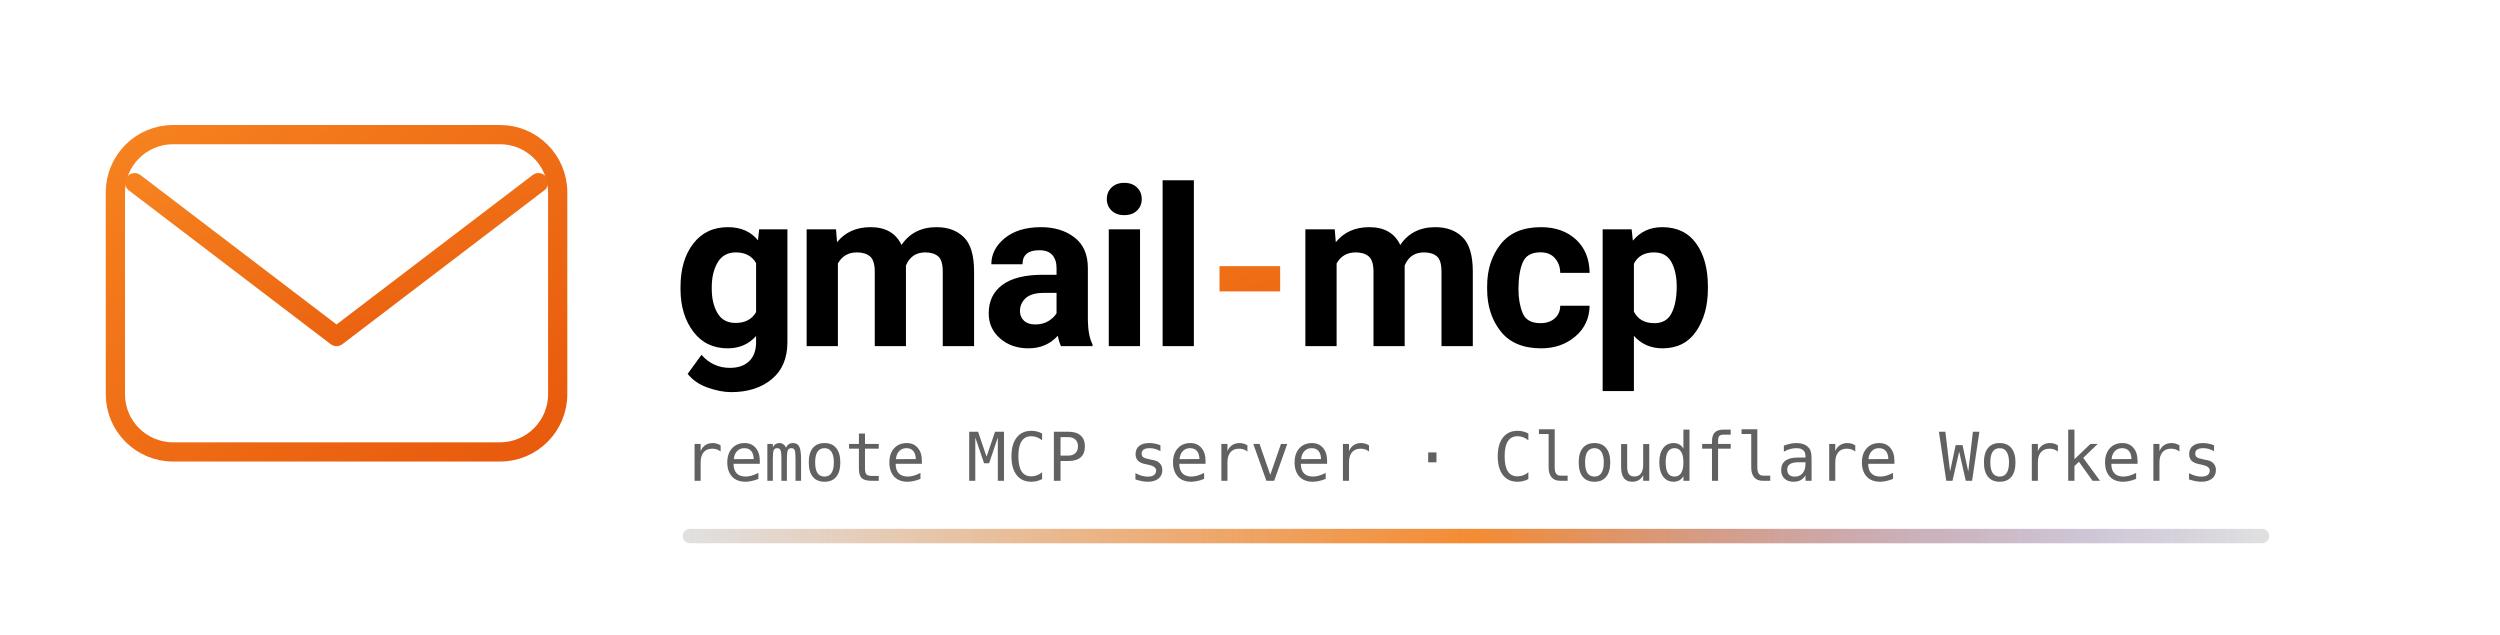
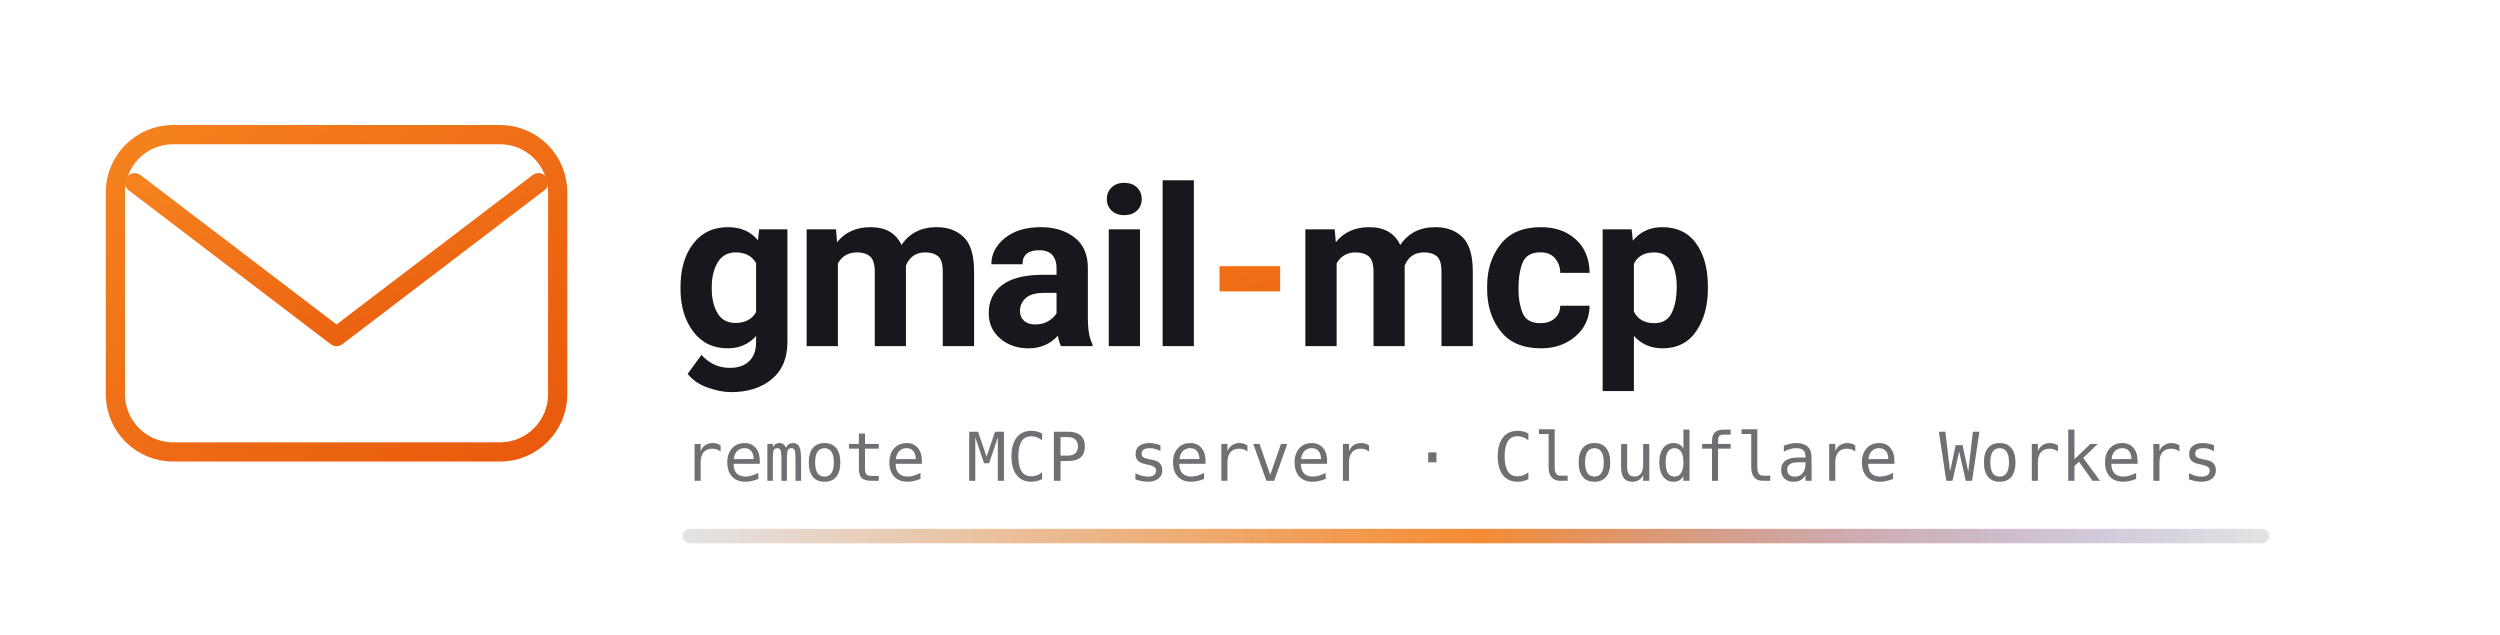
<svg xmlns="http://www.w3.org/2000/svg" viewBox="0 0 520 132" width="520" height="132" role="img" aria-label="gmail-mcp">
  <defs>
    <linearGradient id="warm" x1="0" y1="0" x2="1" y2="1">
      <stop offset="0" stop-color="#F6821F" />
      <stop offset="1" stop-color="#E8590C" />
    </linearGradient>
    <linearGradient id="cool" x1="0" y1="0" x2="1" y2="1">
      <stop offset="0" stop-color="#6E56CF" />
      <stop offset="1" stop-color="#3E63DD" />
    </linearGradient>
    <linearGradient id="sweep" x1="0" y1="0" x2="1" y2="0">
      <stop offset="0" stop-color="#F6821F" stop-opacity="0" />
      <stop offset="0.5" stop-color="#F6821F" stop-opacity="0.9" />
      <stop offset="1" stop-color="#6E56CF" stop-opacity="0" />
      <animateTransform attributeName="gradientTransform" type="translate" values="-1 0; 1 0; -1 0" dur="6s" repeatCount="indefinite" />
    </linearGradient>
  </defs>
  <g transform="translate(24 28)">
    <rect x="0" y="0" width="92" height="66" rx="12" fill="none" stroke="url(#warm)" stroke-width="4" />
    <path d="M4 10 L46 42 L88 10" fill="none" stroke="url(#warm)" stroke-width="4" stroke-linecap="round" stroke-linejoin="round" />
    <circle r="4.5" fill="url(#cool)" opacity="0">
      <animateMotion path="M4 10 L46 42 L88 10" dur="3.2s" repeatCount="indefinite" keyPoints="0;1" keyTimes="0;1" calcMode="linear" />
      <animate attributeName="opacity" values="0;1;1;0" dur="3.2s" repeatCount="indefinite" />
    </circle>
  </g>
-   <text x="140" y="72" font-family="ui-sans-serif, system-ui, -apple-system, 'Segoe UI', Roboto, sans-serif" font-size="46" font-weight="700" letter-spacing="-1" fill="currentColor">gmail<tspan fill="url(#warm)">-</tspan>mcp</text>
-   <text x="142" y="100" font-family="ui-monospace, SFMono-Regular, Menlo, monospace" font-size="14" fill="currentColor" opacity="0.62">remote MCP server · Cloudflare Workers</text>
-   <rect x="142" y="110" width="330" height="3" rx="1.5" fill="currentColor" opacity="0.12" />
+   <text x="140" y="72" font-family="ui-sans-serif, system-ui, -apple-system, 'Segoe UI', Roboto, sans-serif" font-size="46" font-weight="700" letter-spacing="-1" fill="#16181d">gmail<tspan fill="url(#warm)">-</tspan>mcp</text>
+   <text x="142" y="100" font-family="ui-monospace, SFMono-Regular, Menlo, monospace" font-size="14" fill="#16181d" opacity="0.62">remote MCP server · Cloudflare Workers</text>
+   <rect x="142" y="110" width="330" height="3" rx="1.5" fill="#16181d" opacity="0.12" />
  <rect x="142" y="110" width="330" height="3" rx="1.5" fill="url(#sweep)" />
</svg>
